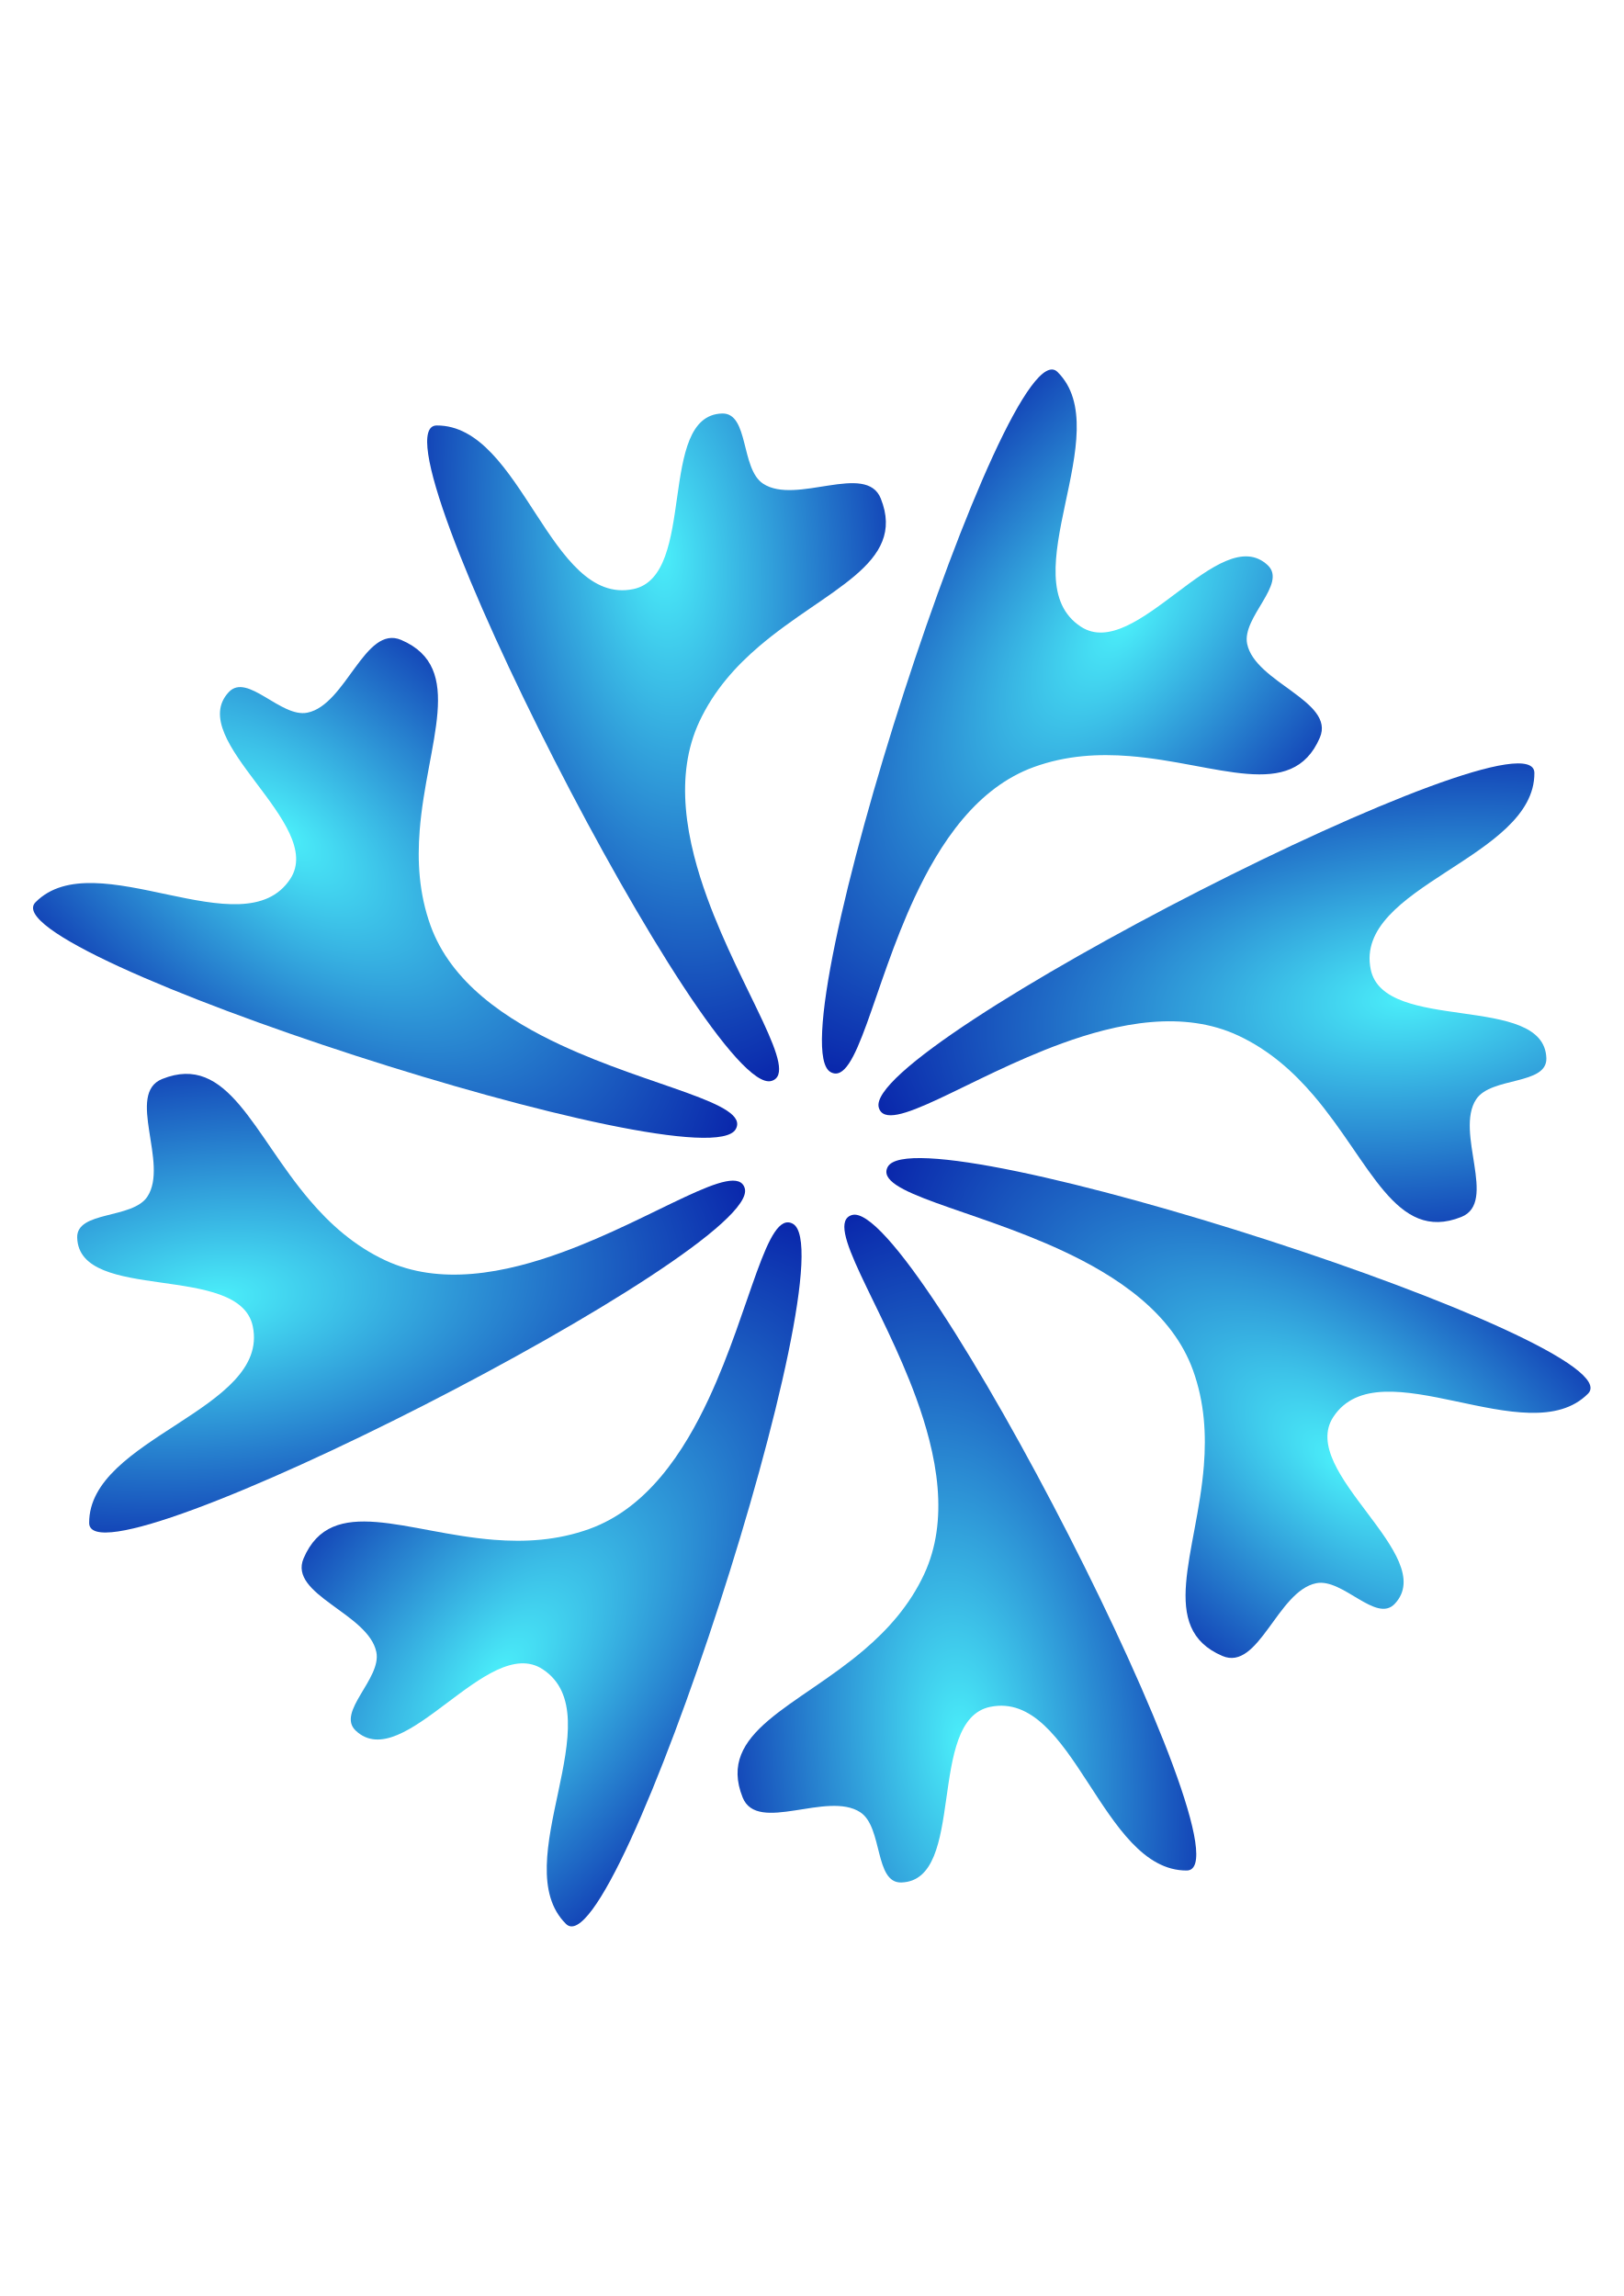
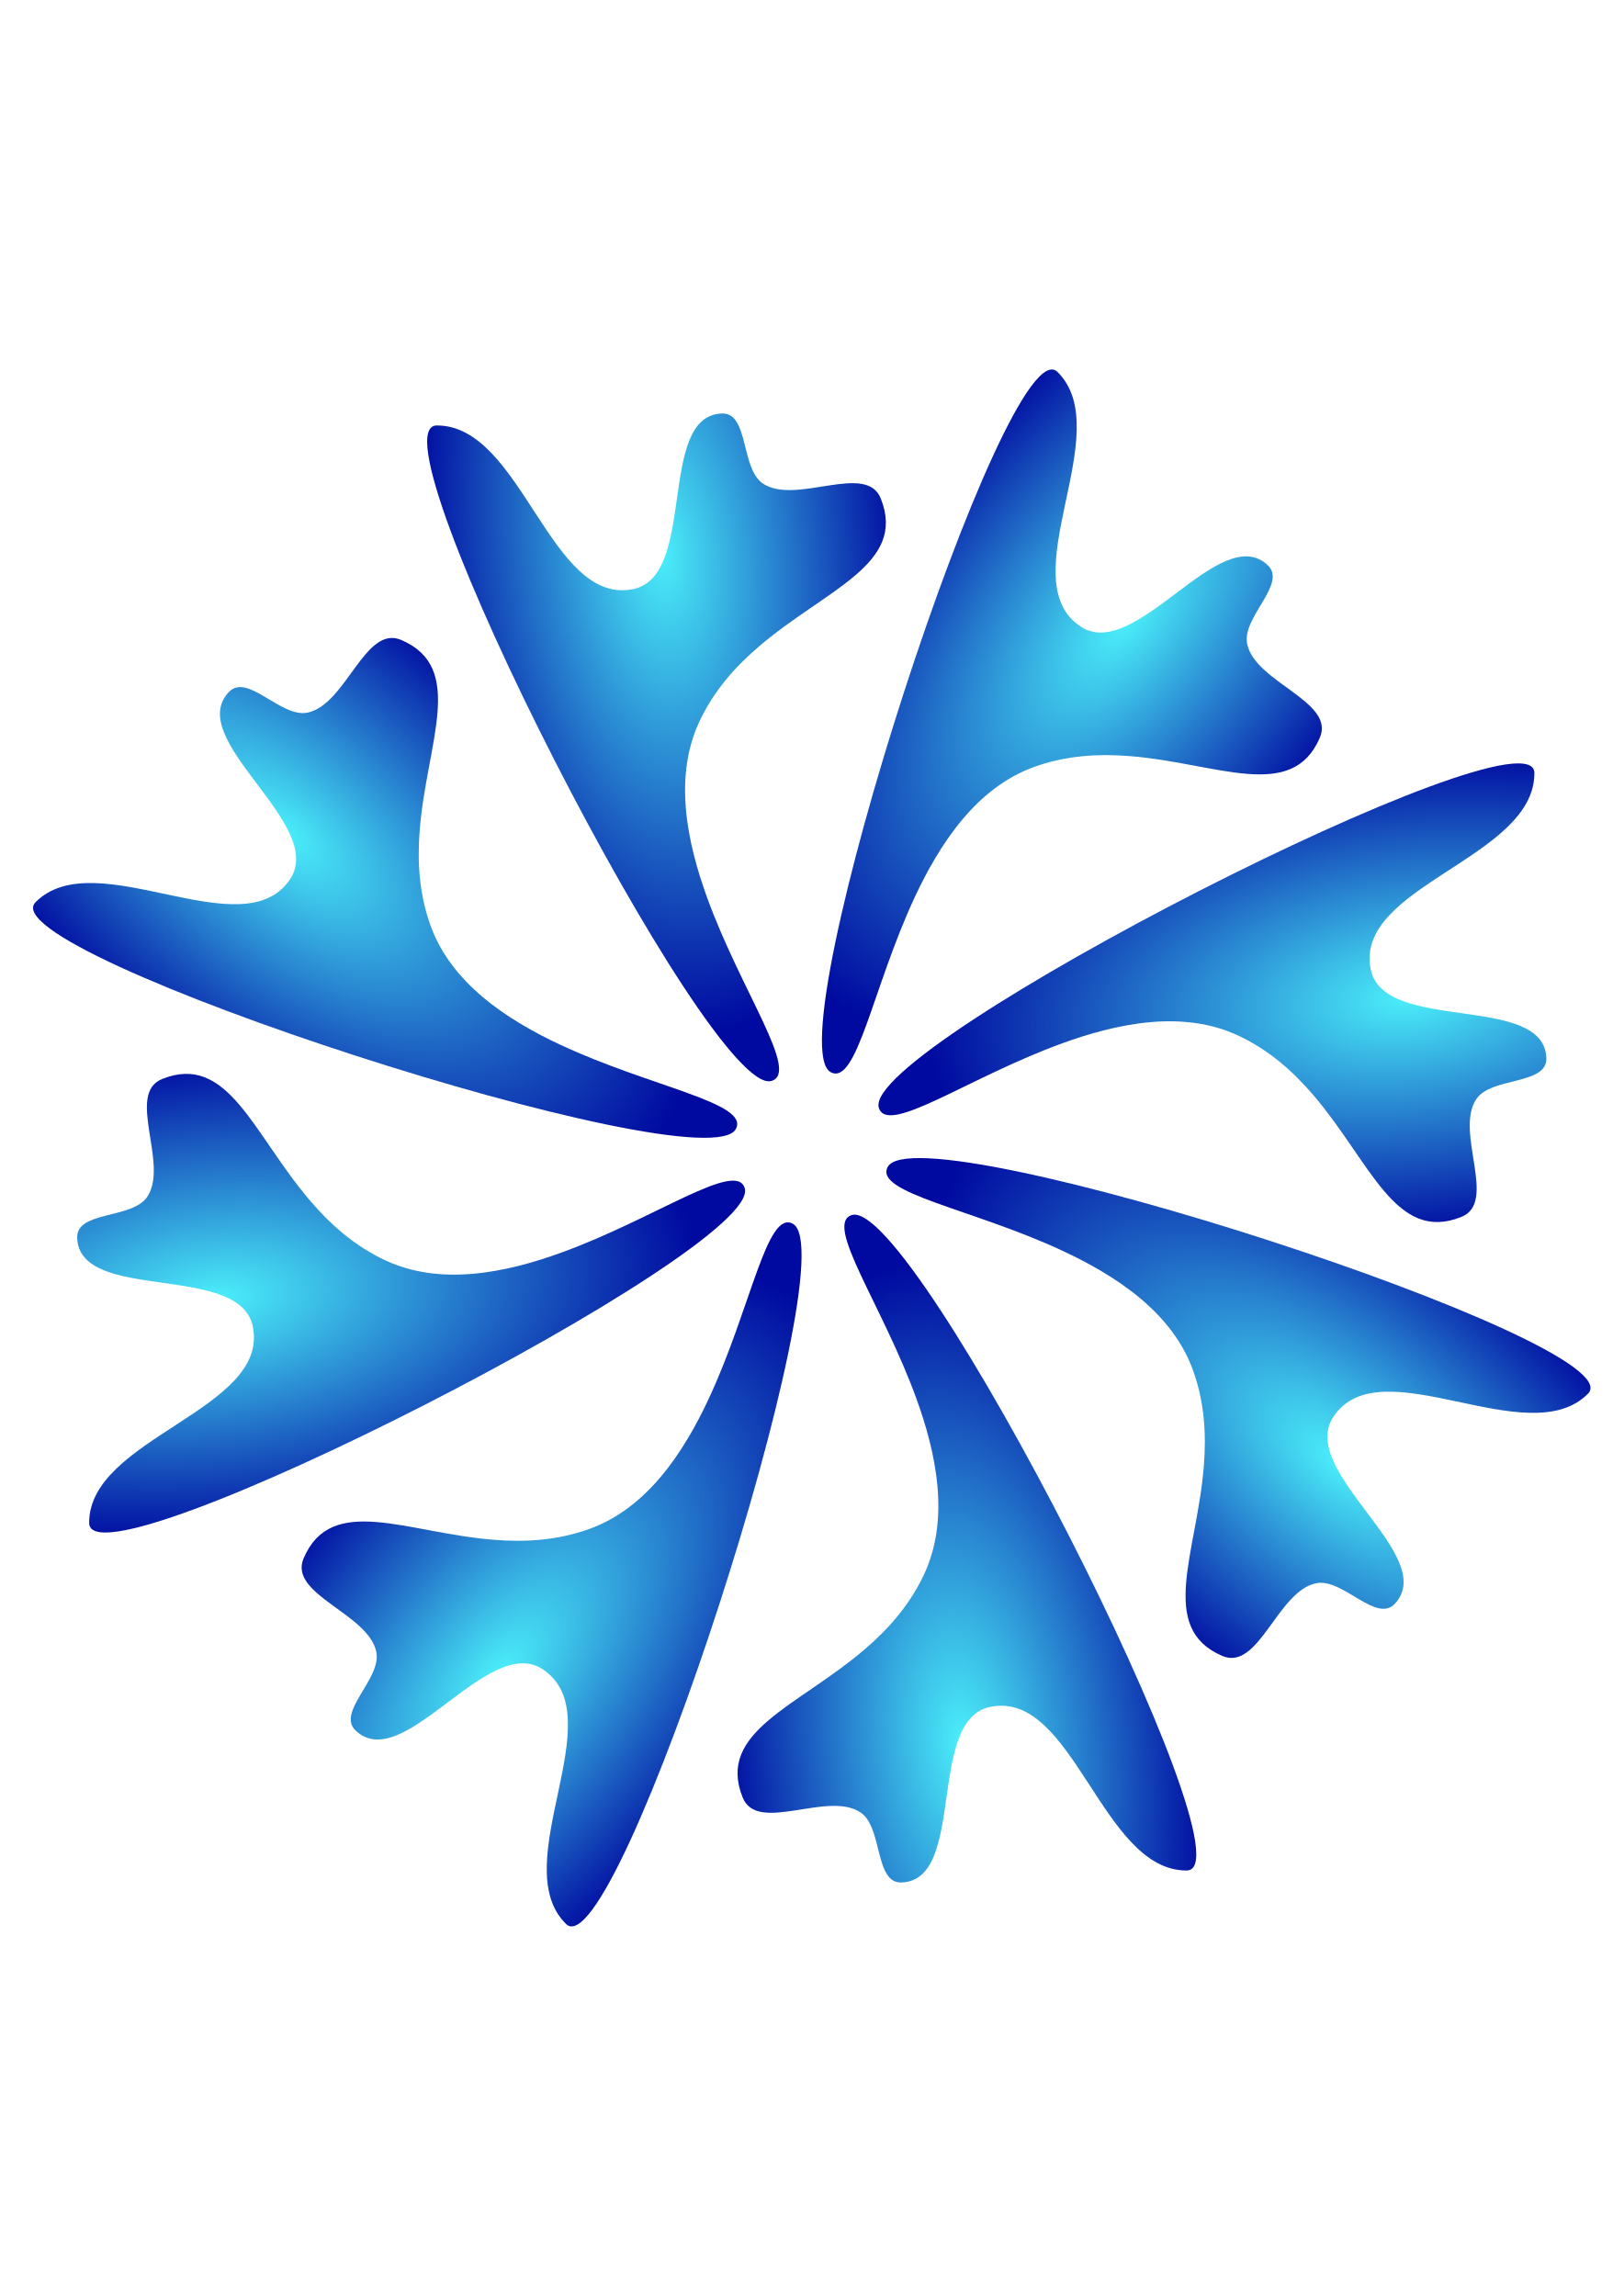
<svg xmlns="http://www.w3.org/2000/svg" xmlns:xlink="http://www.w3.org/1999/xlink" width="210mm" height="297mm" version="1.1" viewBox="0 0 210 297">
  <defs>
-     <radialGradient id="radialGradient30207" cx="569.67" cy="58.606" r="19.571" gradientTransform="matrix(-1.3053 .13331 -.26691 -2.6134 1330.9 121.28)" gradientUnits="userSpaceOnUse">
+     <radialGradient id="radialGradient30207" cx="569.67" cy="58.606" r="15" gradientTransform="matrix(-1.3053 .13331 -.26691 -2.6134 1330.9 121.28)" gradientUnits="userSpaceOnUse">
      <stop stop-color="#4beffa" offset="0" />
      <stop stop-color="#000aa0" offset="1" />
+       <animate attributeName="cx" dur="5s" repeatCount="indefinite" values="570;550;570" />
+       <animate attributeName="cy" dur="5s" repeatCount="indefinite" values="60;50;60" />
    </radialGradient>
  </defs>
  <circle cx="-192.88" cy="-116.74" r="58.5" fill="#f55" stroke="#d40000" stroke-linecap="round" stroke-linejoin="round" stroke-width="2.646" style="paint-order:fill markers stroke" />
  <g transform="translate(-220.63 -261.73)" fill="#ff8080" stroke-width=".265" aria-label="A">
    <path d="m48.128 144.9 7.934 17.002q1.133 2.351 1.889 3.107 0.756 0.714 2.309 0.966 3.022 0.462 3.022 3.064 0 3.064-3.694 4.408-3.694 1.343-12.09 1.343-9.487 0-14.063-0.798-2.099-0.378-3.358-1.511-1.217-1.175-1.217-2.813 0-1.259 0.63-1.931 0.672-0.714 2.435-1.301 1.973-0.672 1.973-2.267 0-2.813-3.4-3.316-3.652-0.504-10.285-0.504-5.583 0-6.675 0.672-0.672 0.42-1.175 1.511-0.504 1.091-0.504 2.099 0 0.924 0.336 1.217 0.378 0.252 2.351 0.882 2.561 0.756 2.561 3.022 0 4.996-11.964 4.996-6.801 0-9.991-0.924-2.939-0.882-2.939-3.862 0-1.301 0.63-2.015 0.672-0.714 2.351-1.301 2.729-0.966 4.114-2.687 1.427-1.763 4.03-7.472l5.919-12.972q3.274-7.136 4.366-10.663 1.133-3.568 1.175-6.969 0.042-3.61 0.42-4.996 0.42-1.427 1.805-2.771 2.897-2.939 7.388-2.939 4.24 0 8.102 3.316 5.373 4.534 15.616 26.405zm-29.218 5.289h8.228q2.267 0 2.267-1.008 0-1.385-3.148-6.801-1.427-2.477-2.183-3.316t-1.595-0.84q-1.511 0-2.519 2.813-0.168 0.378-1.217 2.981-1.763 4.282-1.763 5.122 0 1.05 1.931 1.05z" fill="#ff8080" />
  </g>
  <g transform="translate(-441.59 -255.2)" fill="#800000" opacity=".31" stroke-width=".265" aria-label="A">
    <path d="m115.8 128.46 7.934 17.002c0.756 1.567 1.385 2.603 1.889 3.107 0.504 0.476 1.273 0.798 2.309 0.966 2.015 0.308 3.022 1.329 3.022 3.064 0 2.043-1.231 3.512-3.694 4.408-2.463 0.896-6.493 1.343-12.09 1.343-6.325 0-11.013-0.266-14.063-0.798-1.399-0.252-2.519-0.756-3.358-1.511-0.812-0.784-1.217-1.721-1.217-2.813 0-0.84 0.21-1.483 0.63-1.931 0.448-0.476 1.259-0.91 2.435-1.301 1.315-0.448 1.973-1.203 1.973-2.267 0-1.875-1.133-2.981-3.4-3.316-2.435-0.336-5.863-0.504-10.285-0.504-3.722 0-5.947 0.224-6.675 0.672-0.448 0.28-0.84 0.784-1.175 1.511-0.336 0.728-0.504 1.427-0.504 2.099 0 0.616 0.112 1.022 0.336 1.217 0.252 0.168 1.036 0.462 2.351 0.882 1.707 0.504 2.561 1.511 2.561 3.022 0 3.33-3.988 4.996-11.964 4.996-4.534 0-7.864-0.308-9.991-0.924-1.959-0.588-2.939-1.875-2.939-3.862 0-0.868 0.21-1.539 0.63-2.015 0.448-0.476 1.231-0.91 2.351-1.301 1.819-0.644 3.19-1.539 4.114-2.687 0.952-1.175 2.295-3.666 4.03-7.472l5.919-12.972c2.183-4.758 3.638-8.312 4.366-10.663 0.756-2.379 1.147-4.702 1.175-6.969 0.028-2.407-0.976-4.077 0.42-4.996 1.368-0.901 3.12 2.111 4.661 1.556 2.686-0.966 1.816-6.389 4.533-7.266 1.373-0.443 2.687 3.104 4.082 2.375 2.055-1.074-1.707-6.442 0.559-6.933 12.78-2.773 12.249 19.699 19.078 34.28zm-29.218 5.289c1.351-0.91 0.212-4.436 1.839-4.528 2.424-0.138 1.142 7.02 3.488 6.395 1.001-0.267-0.925-2.524-0.069-3.108 0.886-0.605 1.897 1.253 2.97 1.241 0.827-9e-3 1.976-0.233 2.267-1.008 0.879-2.338-2.166-4.504-3.148-6.801-0.229-0.535-0.393-1.098-0.639-1.625-0.271-0.579-0.283-1.637-0.921-1.682-0.291-0.021-0.236 0.749-0.524 0.701-0.392-0.065-0.078-0.993-0.367-1.134-0.699-0.341-0.423 1.48-0.993 1.409-0.933-0.117-0.067-2.64-1.007-2.636-1.794 8e-3 -1.01 3.474-1.876 5.046-0.315 0.572-0.879 0.982-1.187 1.558-0.852 1.592-2.417 3.439-1.763 5.122 0.265 0.683 1.221 0.869 1.931 1.05z" fill="#800000" />
  </g>
  <path d="m-244.63-245.76c-15.669 0-28.113 14.912-28.113 32.959s-27.709-17.924-12.041-17.924c15.669 0 68.267 35.971 68.267 17.924s-12.445-32.959-28.113-32.959zm0 3.266c-5.361-12.478 24.848 13.138 24.848 29.693s-11.266 29.695-24.848 29.695c-13.581 0-36.98-40.96-24.848-29.695 39.632 36.795 43.473 13.662 24.848-29.693z" color="#000000" stroke-linejoin="bevel" style="-inkscape-stroke:none;paint-order:stroke markers fill" />
  <path id="path25699" d="m589.65 39.661c2.157 5.383-4.485 7.428-9.948 12.089-1.926 1.643-3.705 3.612-4.901 6.166-1.039 2.221-1.315 4.64-1.111 7.107 0.107 1.296 0.347 2.605 0.678 3.904 0.292 1.149 0.656 2.29 1.063 3.41 2.795 7.693 7.619 14.338 5.265 15.016-5.057 1.458-33.192-53.642-27.406-53.675 6.981-0.039 9.262 14.815 16.098 13.398 5.258-1.09 1.897-14.213 7.264-14.378 2.217-0.068 1.508 4.522 3.359 5.744 2.702 1.785 8.434-1.788 9.639 1.218z" fill="url(#radialGradient30207)" style="paint-order:stroke markers fill" />
  <path transform="matrix(1.2146 0 0 .76582 -191.58 -77.743)" d="m416.72 42.476c2.918 7.281-10.262 8.455-14.848 18.255-5.383 11.504 9.716 28.336 5.895 29.438-5.057 1.458-33.192-53.642-27.406-53.675 6.981-0.039 9.262 14.815 16.098 13.398 5.258-1.09 1.897-14.213 7.264-14.378 2.217-0.068 1.508 4.522 3.359 5.744 2.702 1.785 8.434-1.788 9.639 1.218z" fill="none" stroke="#000" stroke-linejoin="bevel" stroke-width="1.646" style="paint-order:stroke markers fill" />
  <path d="m237.99-21.284c4.891 5.155 15.721-2.332 28.567-0.582 15.08 2.055 20.241 19.063 24.117 17.245 5.129-2.406-27.431-45.106-31.719-41.595-5.173 4.236 7.507 12.515 1.109 16.024-4.921 2.699-15.133-5.436-19.241-2.242-1.697 1.319 3.261 3.016 3.081 4.711-0.263 2.475-7.933 4.311-5.913 6.439z" fill="none" stroke="#000" stroke-linejoin="bevel" stroke-width="1.531" style="paint-order:stroke markers fill" />
  <use transform="translate(-283.65 -15.89)" width="100%" height="100%" xlink:href="#path25699" />
  <g transform="matrix(1.5797 0 0 1.5797 -493.1 26.937)" stroke-width=".633">
    <use transform="rotate(45 500.48 -163.03)" width="100%" height="100%" xlink:href="#path25699" />
    <use transform="rotate(90 489.25 -17.8)" width="100%" height="100%" xlink:href="#path25699" />
    <use transform="rotate(135 484.6 42.358)" width="100%" height="100%" xlink:href="#path25699" />
    <use transform="rotate(180 481.3 84.897)" width="100%" height="100%" xlink:href="#path25699" />
    <use transform="rotate(225 478.01 127.43)" width="100%" height="100%" xlink:href="#path25699" />
    <use transform="rotate(-90 473.36 187.59)" width="100%" height="100%" xlink:href="#path25699" />
    <use transform="rotate(-45 462.12 332.83)" width="100%" height="100%" xlink:href="#path25699" />
    <use transform="translate(-205.39 -15.89)" width="100%" height="100%" xlink:href="#path25699" />
  </g>
</svg>
